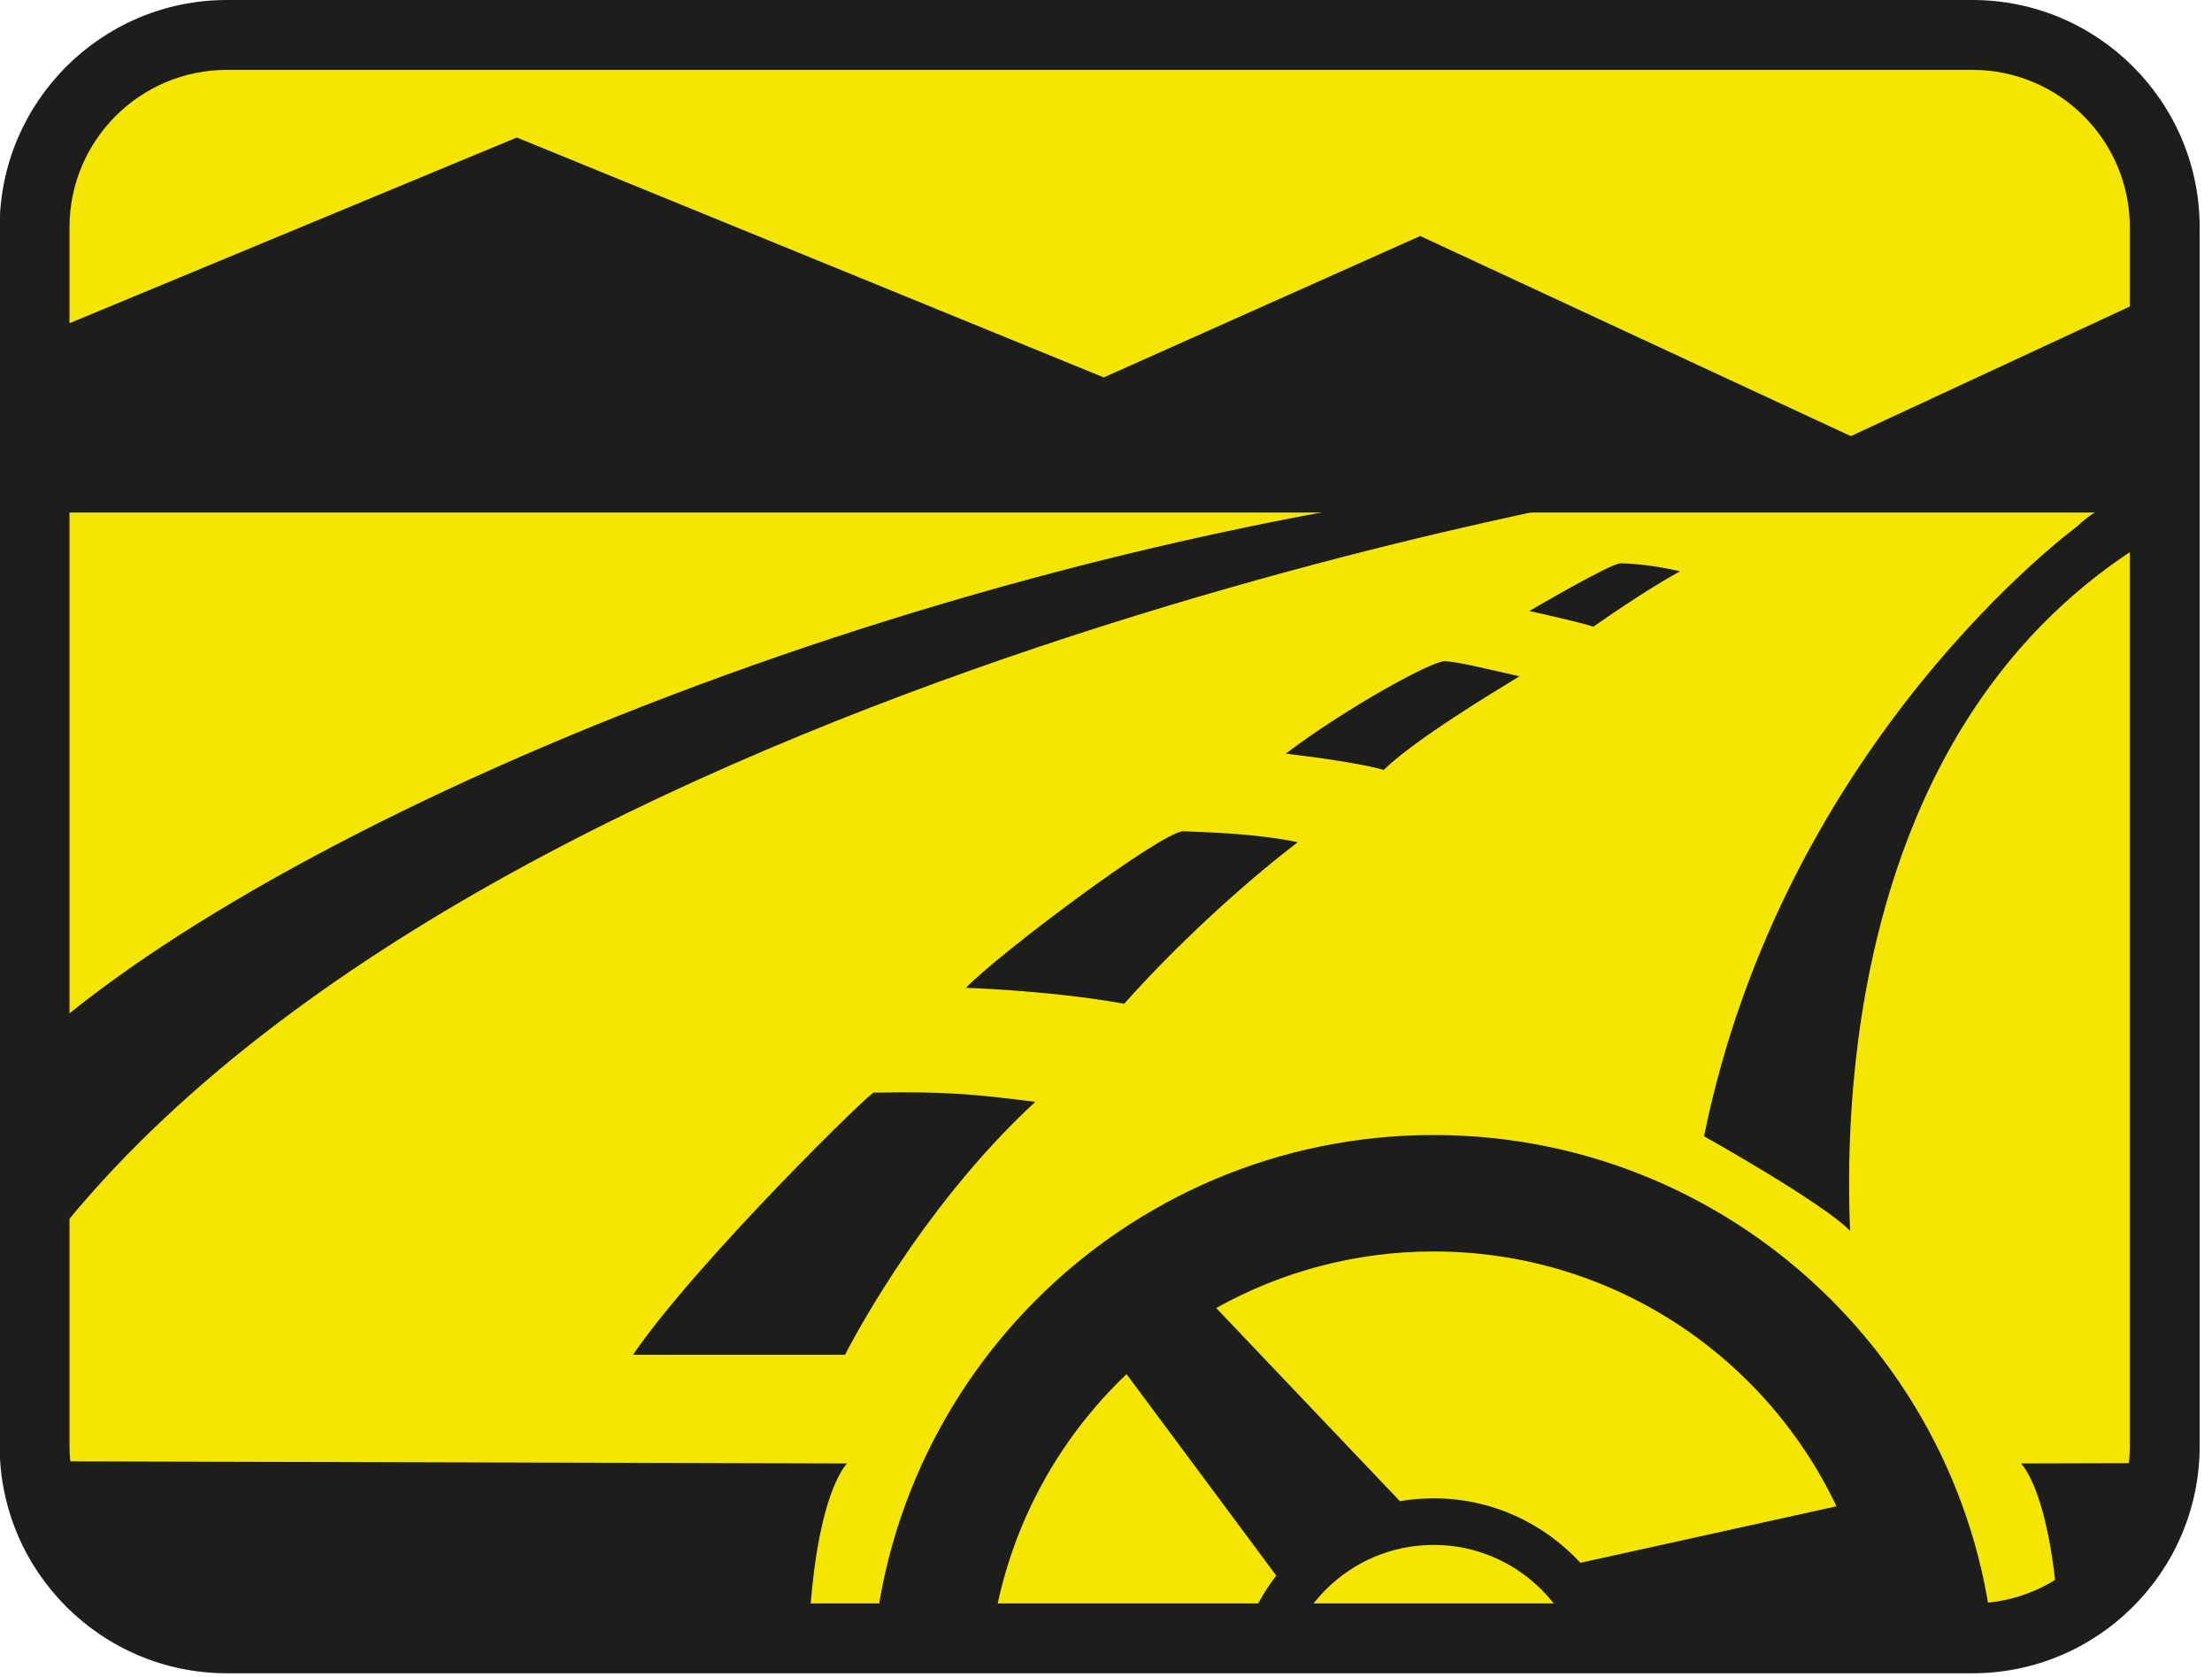
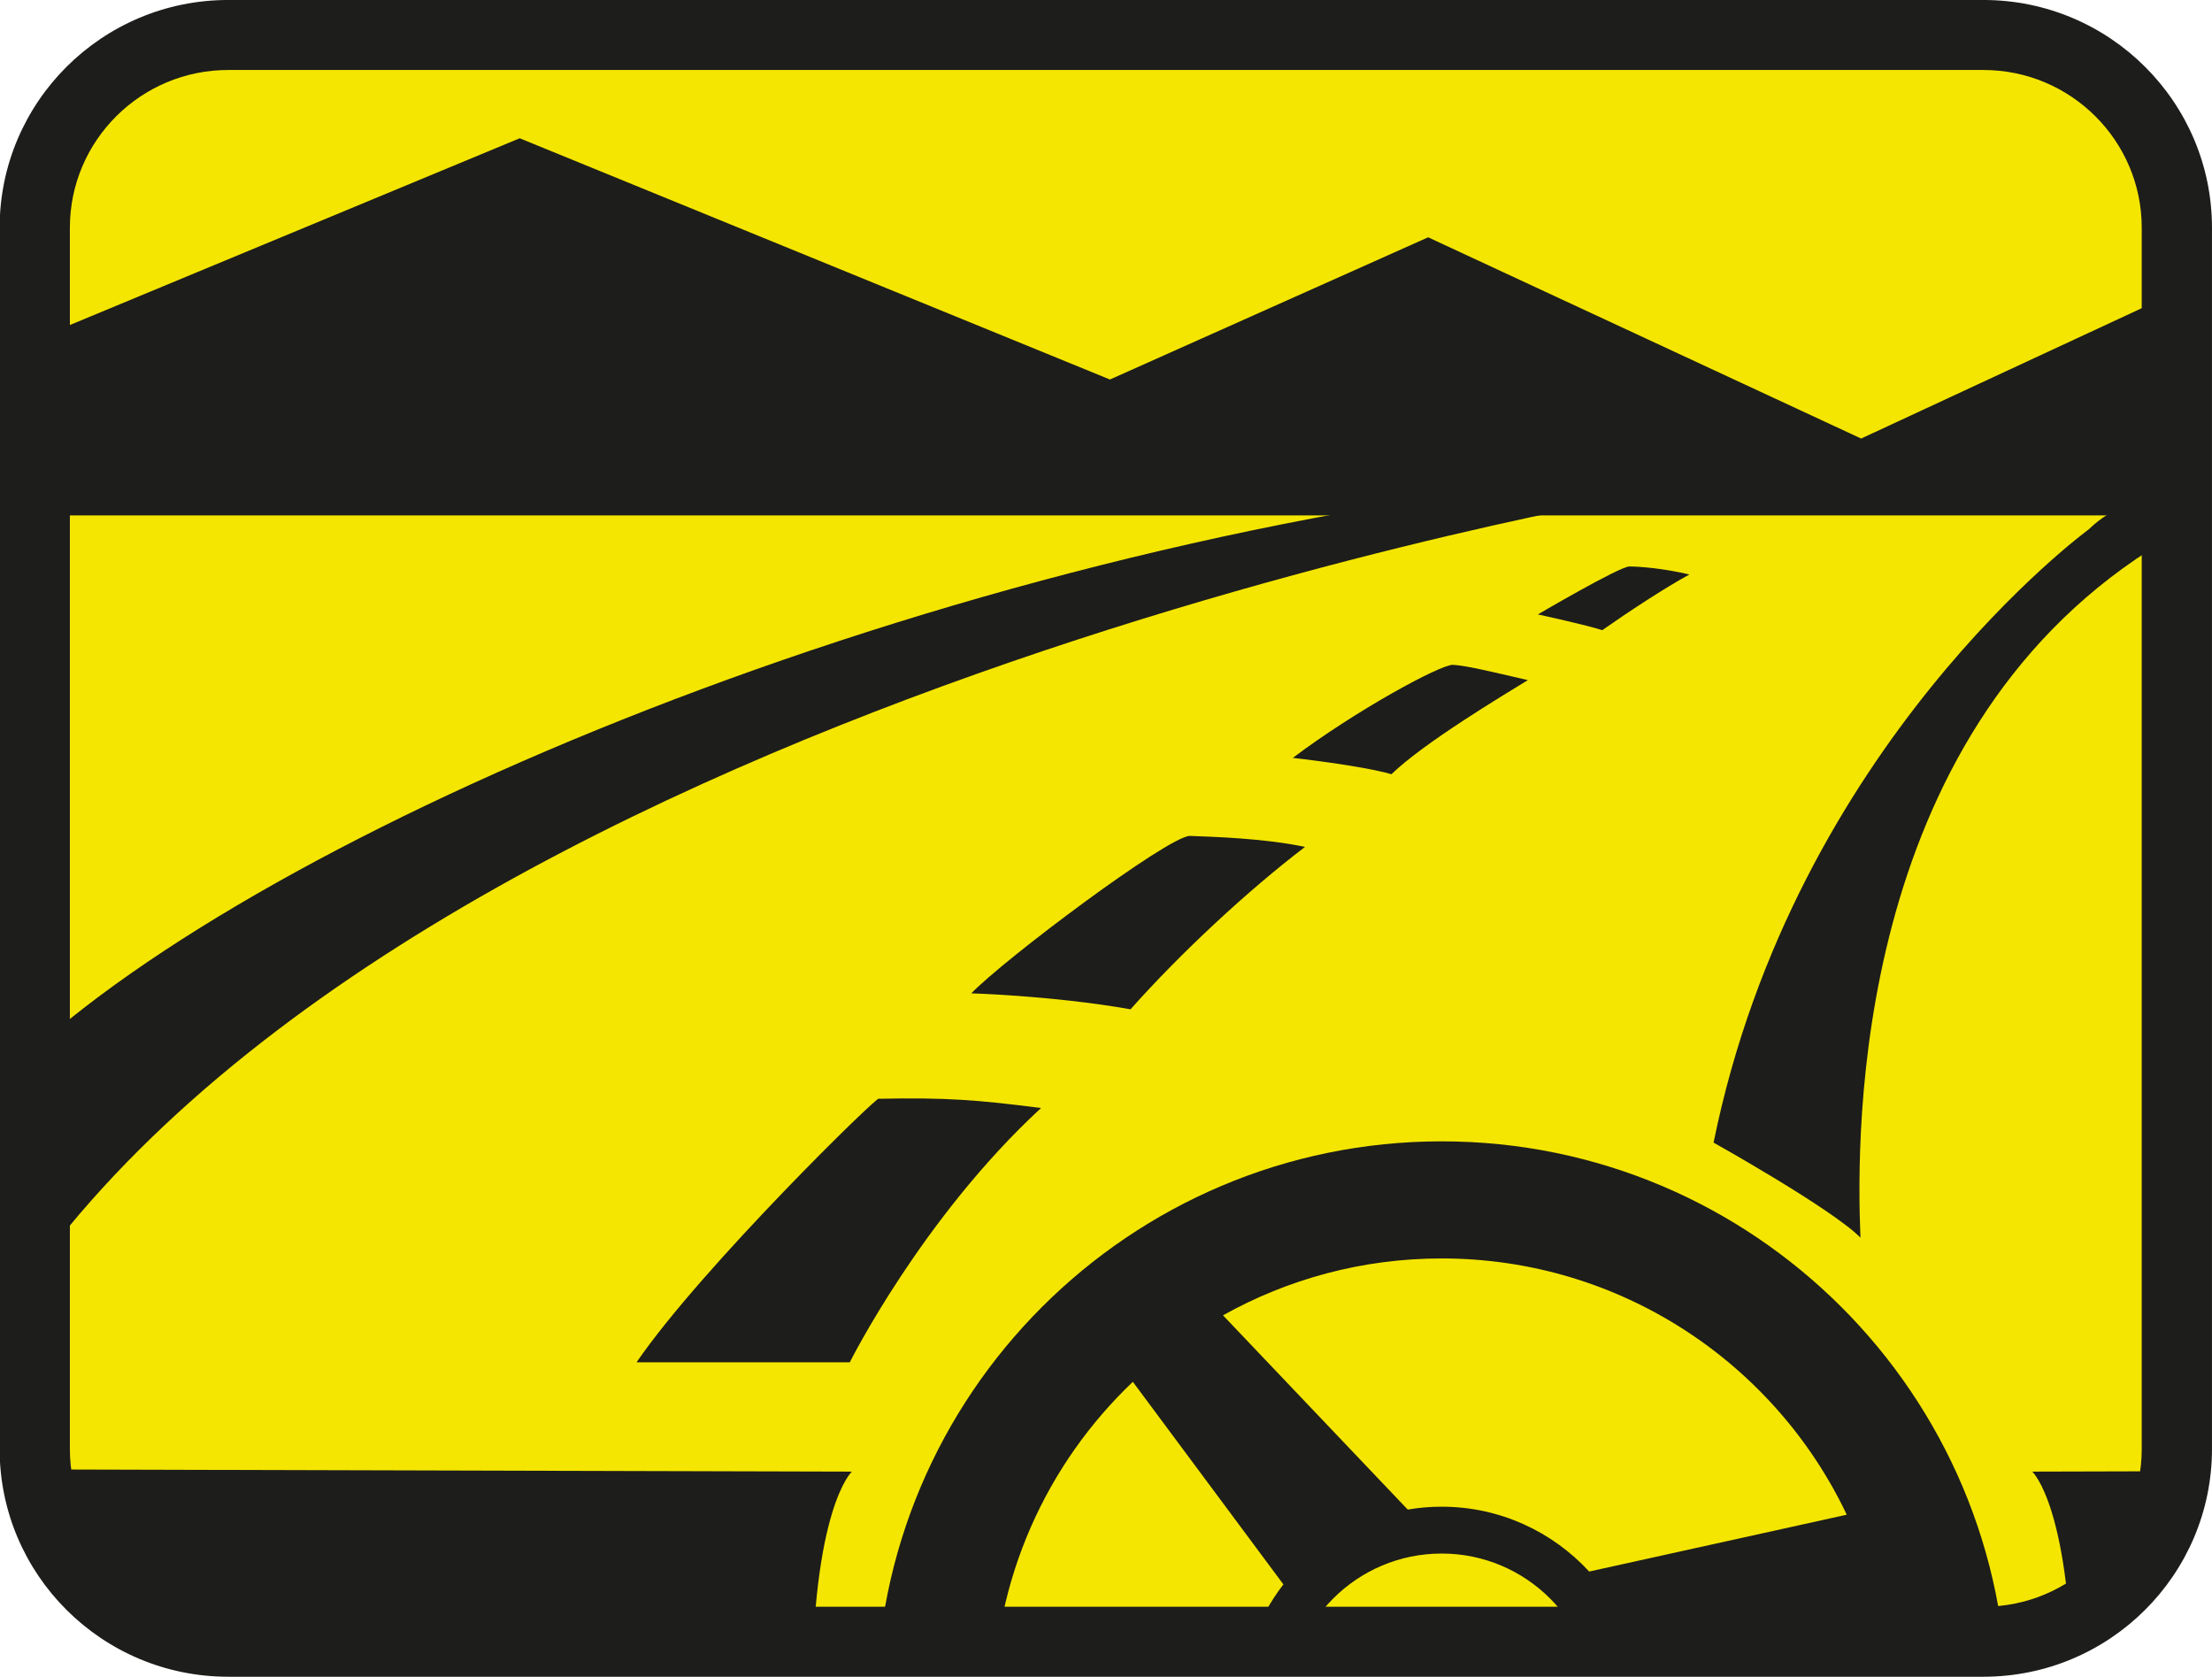
<svg xmlns="http://www.w3.org/2000/svg" clip-rule="evenodd" fill-rule="evenodd" stroke-linejoin="round" stroke-miterlimit="2" viewBox="0 0 95 72">
  <clipPath id="a">
    <path clip-rule="evenodd" d="m372.988 218.897c0-4.56-3.703-8.262-8.263-8.262h-74.961c-4.56 0-8.262 3.702-8.262 8.262v52.326c0 4.56 3.702 8.262 8.262 8.262h74.961c4.56 0 8.263-3.702 8.263-8.262z" />
  </clipPath>
-   <g transform="matrix(.9999969 0 0 1 -280.0164 -209.135)">
+   <g transform="matrix(1.0056 0 0 1.0056 -281.586 -210.307)">
    <path d="m372.988 218.897c0-4.56-3.703-8.262-8.263-8.262h-74.961c-4.56 0-8.262 3.702-8.262 8.262v52.326c0 4.56 3.702 8.262 8.262 8.262h74.961c4.56 0 8.263-3.702 8.263-8.262z" fill="none" />
    <g clip-path="url(#a)">
      <path d="m274.597 206.086h106.366v83.446h-106.366z" fill="#f4e600" transform="translate(-1.19596)" />
      <g fill="#1d1d1b">
        <path d="m1490.1 257.872c13.33 0 24.15 10.822 24.15 24.151 0 13.33-10.82 24.152-24.15 24.152s-24.15-10.822-24.15-24.152c0-13.329 10.82-24.151 24.15-24.151zm-13.19 10.268c-3.67 3.489-5.96 8.421-5.96 13.883 0 10.57 8.58 19.152 19.15 19.152s19.15-8.582 19.15-19.152c0-1.255-.12-2.483-.35-3.673l-10.25 3.515v.158c0 4.719-3.83 8.55-8.55 8.55s-8.55-3.831-8.55-8.55c0-1.97.67-3.785 1.79-5.232zm13.19 7.333c3.61 0 6.55 2.935 6.55 6.55s-2.94 6.55-6.55 6.55c-3.62 0-6.55-2.935-6.55-6.55s2.93-6.55 6.55-6.55zm17.3-1.658c-3.07-6.469-9.67-10.943-17.3-10.943-3.39 0-6.57.882-9.34 2.429l7.89 8.295c.47-.081.95-.123 1.45-.123 2.49 0 4.73 1.067 6.3 2.769z" transform="translate(-1148.51)" />
        <path d="m533.973 231.143h98.717l-3.908-9.674-13.764 6.393-18.492-8.593-13.59 6.072-25.209-10.301-22.887 9.5z" transform="translate(-255.514)" />
        <path d="m572.106 271.975s-1.704 1.544-1.704 9.74h-35.213v-9.839z" transform="matrix(-1 0 0 1 938.918 0)" />
        <path d="m572.106 271.975s-1.704 1.544-1.704 9.74h-35.213v-9.839z" transform="translate(-255.706)" />
        <path d="m608.716 257.926s5.072 2.836 6.273 4.059c-.191-4.63-.292-21.28 12.368-29.373 0-3.498-2.618-.872-2.618-.872s-12.57 9.179-16.023 26.186z" transform="translate(-255.514)" />
        <path d="m536.007 254.866c9.715-9.601 37.821-21.998 66.232-25.22 2.927 0 3.741.572 3.741.572s-53.219 8.875-70.156 34.891c-16.938 26.016-9.533-.641.183-10.243z" transform="translate(-255.514)" />
        <path d="m577.011 251.557c-.386-.024 3.457.08 6.804.677 2.097-2.363 4.994-5.064 7.452-6.934-1.751-.372-3.916-.43-4.925-.471-.955.041-7.929 5.268-9.331 6.728z" transform="translate(-255.514)" />
        <path d="m562.718 267.307h9.107s3.083-6.167 8.168-10.858c-2.693-.346-4.03-.453-6.926-.395.154-.343-7.565 7.19-10.349 11.253z" transform="translate(-255.514)" />
        <path d="m590.747 241.498s2.888.319 4.211.697c1.383-1.341 4.759-3.362 5.827-4.018-1.675-.388-2.669-.625-3.197-.652-.529-.026-4.2 1.978-6.841 3.973z" transform="translate(-255.514)" />
        <path d="m601.213 235.372s2.136.465 2.747.673c1.036-.727 2.69-1.821 3.724-2.378-1.142-.269-2.141-.341-2.563-.342s-3.908 2.047-3.908 2.047z" transform="translate(-255.514)" />
      </g>
    </g>
-     <path d="m374.488 218.897c0-5.387-4.375-9.762-9.763-9.762h-74.961c-5.388 0-9.762 4.375-9.762 9.762v52.326c0 5.388 4.374 9.762 9.762 9.762h74.961c5.388 0 9.763-4.374 9.763-9.762zm-3 0v52.326c0 3.733-3.03 6.762-6.763 6.762h-74.961c-3.732 0-6.762-3.029-6.762-6.762v-52.326c0-3.732 3.03-6.762 6.762-6.762h74.961c3.733 0 6.763 3.03 6.763 6.762z" fill="#1d1d1b" />
+     <path d="m374.488 218.897c0-5.387-4.375-9.762-9.763-9.762h-74.961c-5.388 0-9.762 4.375-9.762 9.762v52.326c0 5.388 4.374 9.762 9.762 9.762h74.961c5.388 0 9.763-4.374 9.763-9.762zm-3 0v52.326c0 3.733-3.03 6.762-6.763 6.762h-74.961c-3.732 0-6.762-3.029-6.762-6.762v-52.326c0-3.732 3.03-6.762 6.762-6.762h74.961c3.733 0 6.763 3.03 6.763 6.762z" fill="#1d1d1b" transform="matrix(1 0 0 .996503 0 .731347)" />
  </g>
</svg>
